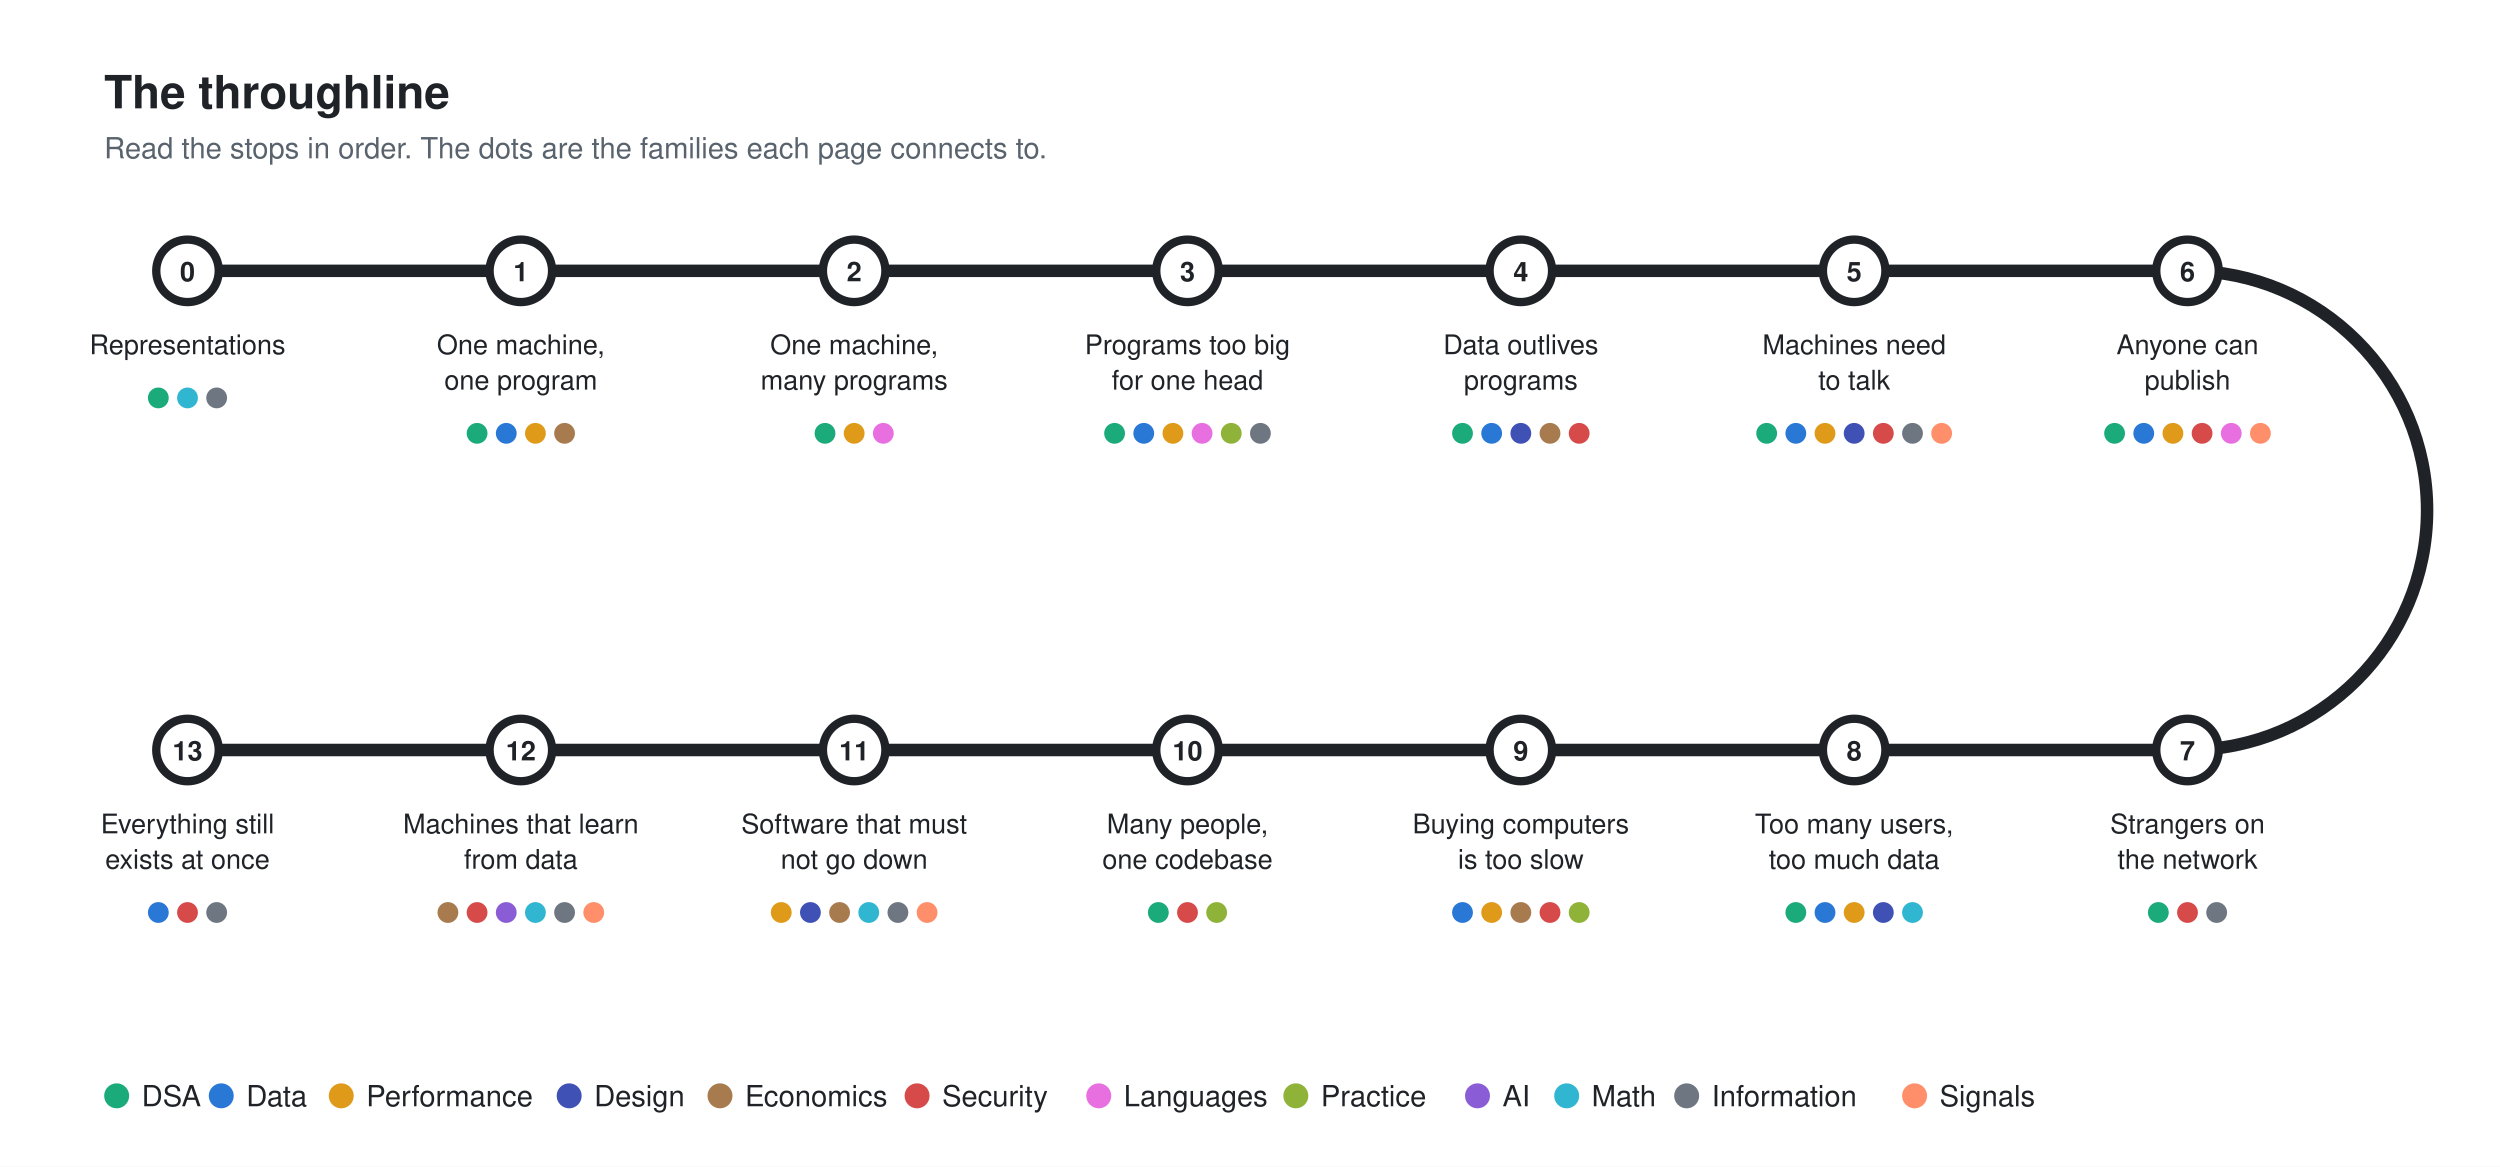
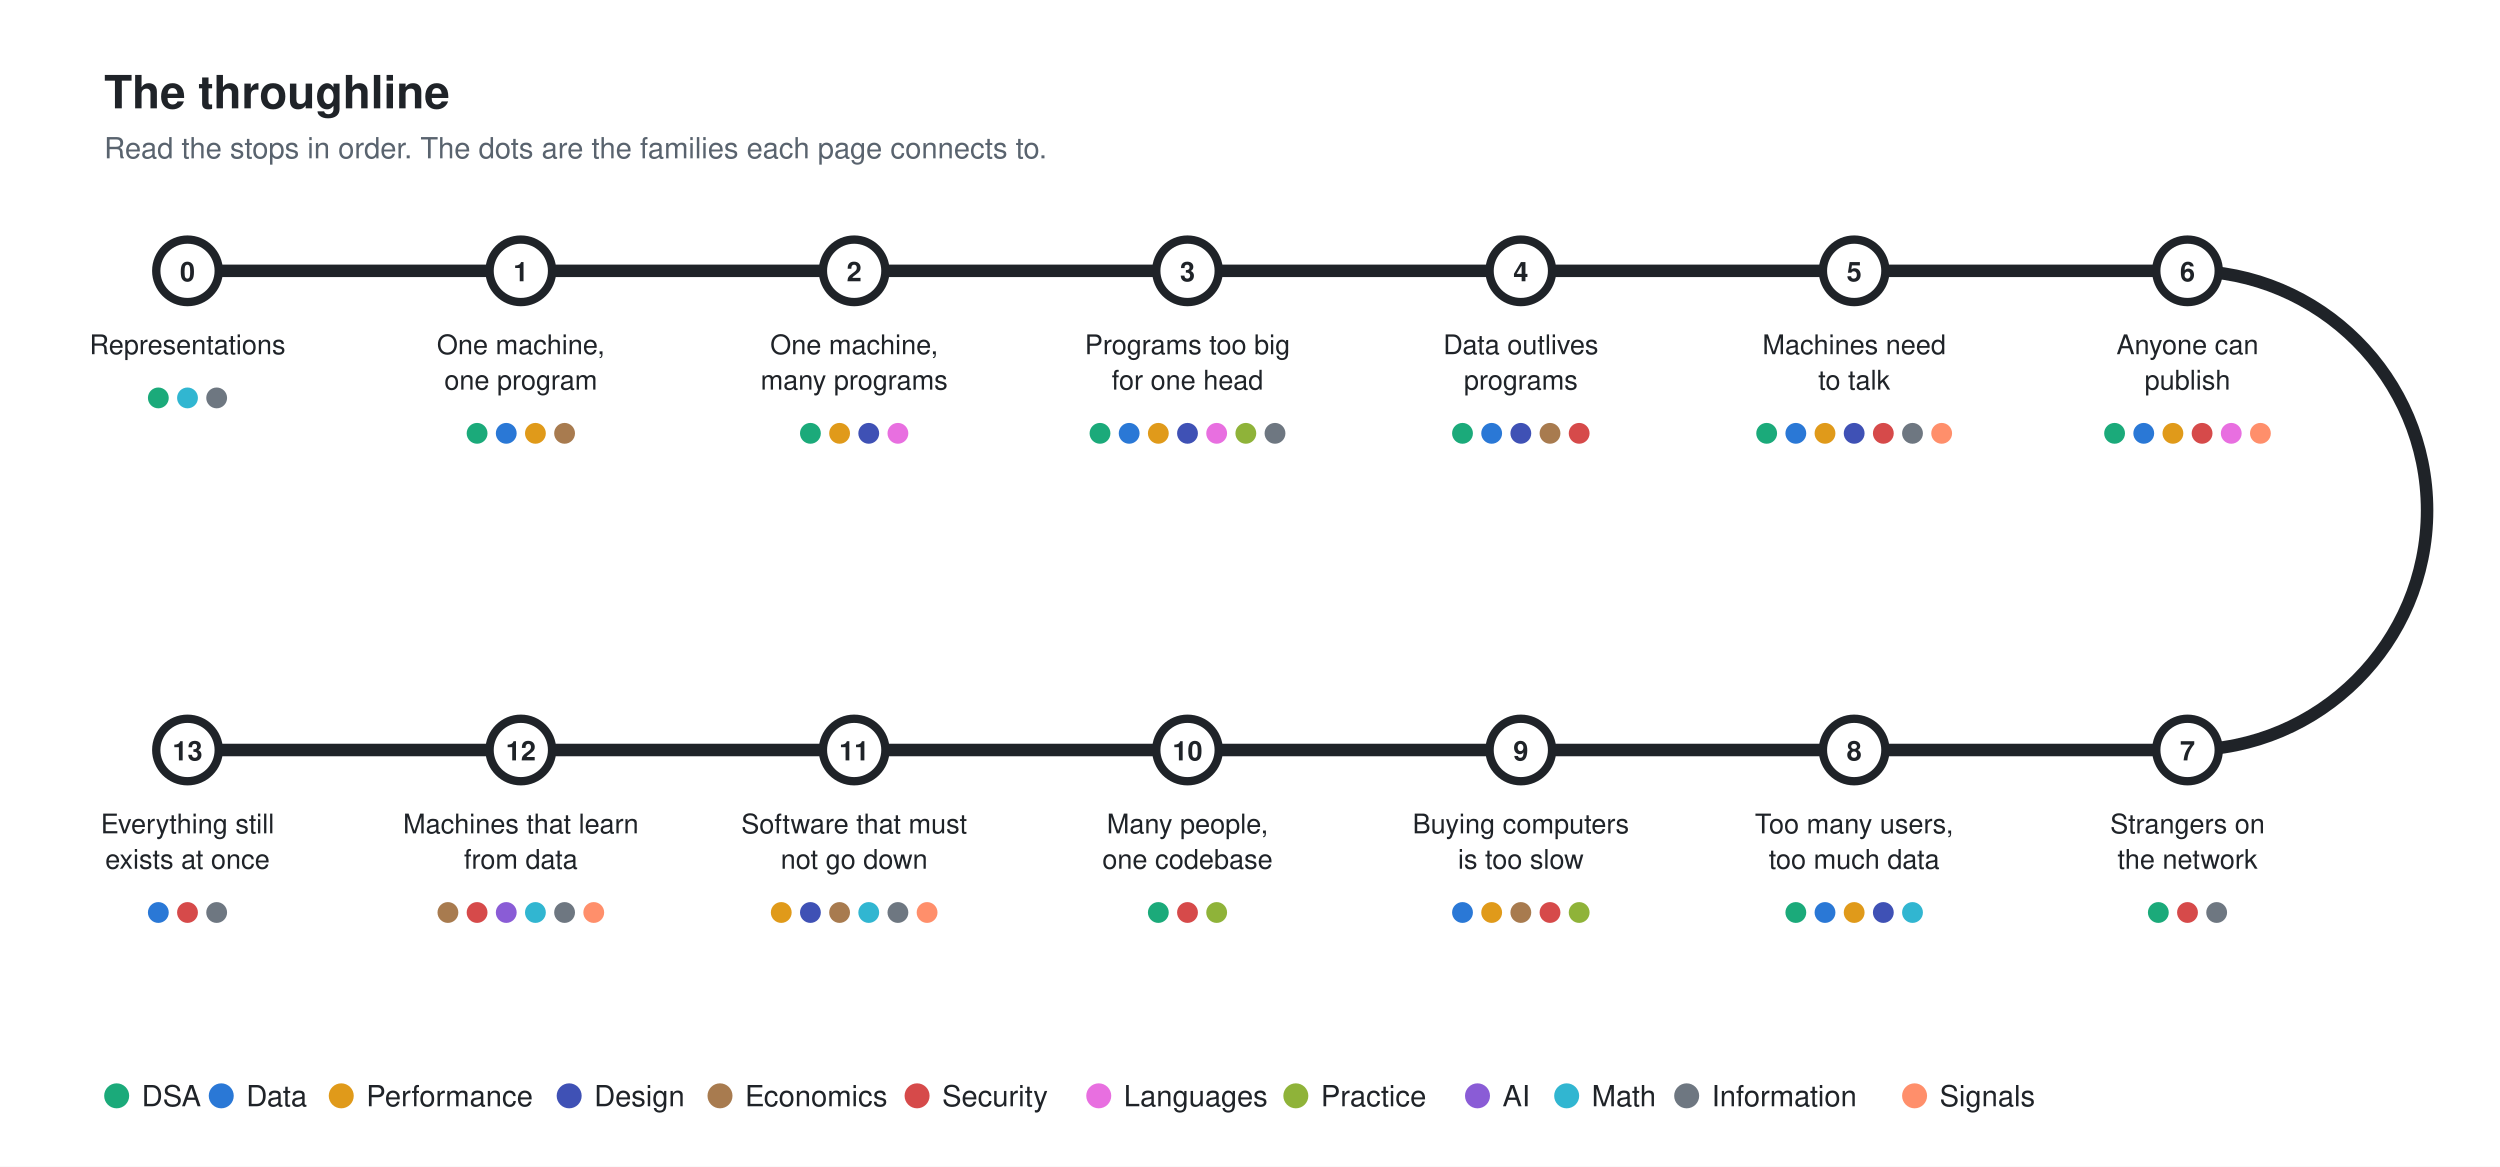
<svg xmlns="http://www.w3.org/2000/svg" viewBox="0 0 1200 560" width="1200" height="560" font-family="-apple-system, Segoe UI, Helvetica, Arial, sans-serif">
  <rect width="1200" height="560" fill="#ffffff" />
  <text x="50" y="52" font-size="22" font-weight="600" fill="#1f2328">The throughline</text>
  <text x="50" y="76" font-size="14" fill="#59636e">Read the stops in order. The dots are the families each page connects to.</text>
  <path d="M 90.0 130 H 1050.0 A 115.0 115.0 0 0 1 1050.0 360 H 90.0" fill="none" stroke="#1f2328" stroke-width="6" stroke-linecap="round" />
  <circle cx="90.0" cy="130" r="15" fill="#ffffff" stroke="#1f2328" stroke-width="4" />
  <text x="90.0" y="135" font-size="13" font-weight="700" text-anchor="middle" fill="#1f2328">0</text>
  <text x="90.0" y="170" font-size="13" text-anchor="middle" fill="#1f2328">Representations</text>
  <circle cx="76.0" cy="191" r="5" fill="#1baa7a" />
  <circle cx="90.0" cy="191" r="5" fill="#31b6d1" />
  <circle cx="104.0" cy="191" r="5" fill="#6e7781" />
  <circle cx="250.0" cy="130" r="15" fill="#ffffff" stroke="#1f2328" stroke-width="4" />
  <text x="250.0" y="135" font-size="13" font-weight="700" text-anchor="middle" fill="#1f2328">1</text>
  <text x="250.0" y="170" font-size="13" text-anchor="middle" fill="#1f2328">One machine,</text>
  <text x="250.0" y="187" font-size="13" text-anchor="middle" fill="#1f2328">one program</text>
  <circle cx="229.0" cy="208" r="5" fill="#1baa7a" />
  <circle cx="243.0" cy="208" r="5" fill="#2a78d6" />
  <circle cx="257.0" cy="208" r="5" fill="#e09a1a" />
  <circle cx="271.0" cy="208" r="5" fill="#a87b4f" />
  <circle cx="410.0" cy="130" r="15" fill="#ffffff" stroke="#1f2328" stroke-width="4" />
  <text x="410.0" y="135" font-size="13" font-weight="700" text-anchor="middle" fill="#1f2328">2</text>
  <text x="410.0" y="170" font-size="13" text-anchor="middle" fill="#1f2328">One machine,</text>
  <text x="410.0" y="187" font-size="13" text-anchor="middle" fill="#1f2328">many programs</text>
-   <circle cx="396.0" cy="208" r="5" fill="#1baa7a" />
-   <circle cx="410.0" cy="208" r="5" fill="#e09a1a" />
-   <circle cx="424.0" cy="208" r="5" fill="#e86fe0" />
+   <circle cx="389.0" cy="208" r="5" fill="#1baa7a" />
+   <circle cx="403.0" cy="208" r="5" fill="#e09a1a" />
+   <circle cx="417.0" cy="208" r="5" fill="#3f51b5" />
+   <circle cx="431.0" cy="208" r="5" fill="#e86fe0" />
  <circle cx="570.0" cy="130" r="15" fill="#ffffff" stroke="#1f2328" stroke-width="4" />
  <text x="570.0" y="135" font-size="13" font-weight="700" text-anchor="middle" fill="#1f2328">3</text>
  <text x="570.0" y="170" font-size="13" text-anchor="middle" fill="#1f2328">Programs too big</text>
  <text x="570.0" y="187" font-size="13" text-anchor="middle" fill="#1f2328">for one head</text>
-   <circle cx="535.0" cy="208" r="5" fill="#1baa7a" />
-   <circle cx="549.0" cy="208" r="5" fill="#2a78d6" />
-   <circle cx="563.0" cy="208" r="5" fill="#e09a1a" />
-   <circle cx="577.0" cy="208" r="5" fill="#e86fe0" />
-   <circle cx="591.0" cy="208" r="5" fill="#8fb339" />
-   <circle cx="605.0" cy="208" r="5" fill="#6e7781" />
+   <circle cx="528.0" cy="208" r="5" fill="#1baa7a" />
+   <circle cx="542.0" cy="208" r="5" fill="#2a78d6" />
+   <circle cx="556.0" cy="208" r="5" fill="#e09a1a" />
+   <circle cx="570.0" cy="208" r="5" fill="#3f51b5" />
+   <circle cx="584.0" cy="208" r="5" fill="#e86fe0" />
+   <circle cx="598.0" cy="208" r="5" fill="#8fb339" />
+   <circle cx="612.0" cy="208" r="5" fill="#6e7781" />
  <circle cx="730.0" cy="130" r="15" fill="#ffffff" stroke="#1f2328" stroke-width="4" />
  <text x="730.0" y="135" font-size="13" font-weight="700" text-anchor="middle" fill="#1f2328">4</text>
  <text x="730.0" y="170" font-size="13" text-anchor="middle" fill="#1f2328">Data outlives</text>
  <text x="730.0" y="187" font-size="13" text-anchor="middle" fill="#1f2328">programs</text>
  <circle cx="702.0" cy="208" r="5" fill="#1baa7a" />
  <circle cx="716.0" cy="208" r="5" fill="#2a78d6" />
  <circle cx="730.0" cy="208" r="5" fill="#3f51b5" />
  <circle cx="744.0" cy="208" r="5" fill="#a87b4f" />
  <circle cx="758.0" cy="208" r="5" fill="#d64a4a" />
  <circle cx="890.0" cy="130" r="15" fill="#ffffff" stroke="#1f2328" stroke-width="4" />
  <text x="890.0" y="135" font-size="13" font-weight="700" text-anchor="middle" fill="#1f2328">5</text>
  <text x="890.0" y="170" font-size="13" text-anchor="middle" fill="#1f2328">Machines need</text>
  <text x="890.0" y="187" font-size="13" text-anchor="middle" fill="#1f2328">to talk</text>
  <circle cx="848.0" cy="208" r="5" fill="#1baa7a" />
  <circle cx="862.0" cy="208" r="5" fill="#2a78d6" />
  <circle cx="876.0" cy="208" r="5" fill="#e09a1a" />
  <circle cx="890.0" cy="208" r="5" fill="#3f51b5" />
  <circle cx="904.0" cy="208" r="5" fill="#d64a4a" />
  <circle cx="918.0" cy="208" r="5" fill="#6e7781" />
  <circle cx="932.0" cy="208" r="5" fill="#ff8f6b" />
  <circle cx="1050.0" cy="130" r="15" fill="#ffffff" stroke="#1f2328" stroke-width="4" />
  <text x="1050.0" y="135" font-size="13" font-weight="700" text-anchor="middle" fill="#1f2328">6</text>
  <text x="1050.0" y="170" font-size="13" text-anchor="middle" fill="#1f2328">Anyone can</text>
  <text x="1050.0" y="187" font-size="13" text-anchor="middle" fill="#1f2328">publish</text>
  <circle cx="1015.0" cy="208" r="5" fill="#1baa7a" />
  <circle cx="1029.0" cy="208" r="5" fill="#2a78d6" />
  <circle cx="1043.0" cy="208" r="5" fill="#e09a1a" />
  <circle cx="1057.0" cy="208" r="5" fill="#d64a4a" />
  <circle cx="1071.0" cy="208" r="5" fill="#e86fe0" />
  <circle cx="1085.0" cy="208" r="5" fill="#ff8f6b" />
  <circle cx="1050.0" cy="360" r="15" fill="#ffffff" stroke="#1f2328" stroke-width="4" />
  <text x="1050.0" y="365" font-size="13" font-weight="700" text-anchor="middle" fill="#1f2328">7</text>
  <text x="1050.0" y="400" font-size="13" text-anchor="middle" fill="#1f2328">Strangers on</text>
  <text x="1050.0" y="417" font-size="13" text-anchor="middle" fill="#1f2328">the network</text>
  <circle cx="1036.0" cy="438" r="5" fill="#1baa7a" />
  <circle cx="1050.0" cy="438" r="5" fill="#d64a4a" />
  <circle cx="1064.0" cy="438" r="5" fill="#6e7781" />
  <circle cx="890.0" cy="360" r="15" fill="#ffffff" stroke="#1f2328" stroke-width="4" />
  <text x="890.0" y="365" font-size="13" font-weight="700" text-anchor="middle" fill="#1f2328">8</text>
  <text x="890.0" y="400" font-size="13" text-anchor="middle" fill="#1f2328">Too many users,</text>
  <text x="890.0" y="417" font-size="13" text-anchor="middle" fill="#1f2328">too much data</text>
  <circle cx="862.0" cy="438" r="5" fill="#1baa7a" />
  <circle cx="876.0" cy="438" r="5" fill="#2a78d6" />
  <circle cx="890.0" cy="438" r="5" fill="#e09a1a" />
  <circle cx="904.0" cy="438" r="5" fill="#3f51b5" />
  <circle cx="918.0" cy="438" r="5" fill="#31b6d1" />
  <circle cx="730.0" cy="360" r="15" fill="#ffffff" stroke="#1f2328" stroke-width="4" />
  <text x="730.0" y="365" font-size="13" font-weight="700" text-anchor="middle" fill="#1f2328">9</text>
  <text x="730.0" y="400" font-size="13" text-anchor="middle" fill="#1f2328">Buying computers</text>
  <text x="730.0" y="417" font-size="13" text-anchor="middle" fill="#1f2328">is too slow</text>
  <circle cx="702.0" cy="438" r="5" fill="#2a78d6" />
  <circle cx="716.0" cy="438" r="5" fill="#e09a1a" />
  <circle cx="730.0" cy="438" r="5" fill="#a87b4f" />
  <circle cx="744.0" cy="438" r="5" fill="#d64a4a" />
  <circle cx="758.0" cy="438" r="5" fill="#8fb339" />
  <circle cx="570.0" cy="360" r="15" fill="#ffffff" stroke="#1f2328" stroke-width="4" />
  <text x="570.0" y="365" font-size="13" font-weight="700" text-anchor="middle" fill="#1f2328">10</text>
  <text x="570.0" y="400" font-size="13" text-anchor="middle" fill="#1f2328">Many people,</text>
  <text x="570.0" y="417" font-size="13" text-anchor="middle" fill="#1f2328">one codebase</text>
  <circle cx="556.0" cy="438" r="5" fill="#1baa7a" />
  <circle cx="570.0" cy="438" r="5" fill="#d64a4a" />
  <circle cx="584.0" cy="438" r="5" fill="#8fb339" />
  <circle cx="410.0" cy="360" r="15" fill="#ffffff" stroke="#1f2328" stroke-width="4" />
  <text x="410.0" y="365" font-size="13" font-weight="700" text-anchor="middle" fill="#1f2328">11</text>
  <text x="410.0" y="400" font-size="13" text-anchor="middle" fill="#1f2328">Software that must</text>
  <text x="410.0" y="417" font-size="13" text-anchor="middle" fill="#1f2328">not go down</text>
  <circle cx="375.0" cy="438" r="5" fill="#e09a1a" />
  <circle cx="389.0" cy="438" r="5" fill="#3f51b5" />
  <circle cx="403.0" cy="438" r="5" fill="#a87b4f" />
  <circle cx="417.0" cy="438" r="5" fill="#31b6d1" />
  <circle cx="431.0" cy="438" r="5" fill="#6e7781" />
  <circle cx="445.0" cy="438" r="5" fill="#ff8f6b" />
  <circle cx="250.0" cy="360" r="15" fill="#ffffff" stroke="#1f2328" stroke-width="4" />
  <text x="250.0" y="365" font-size="13" font-weight="700" text-anchor="middle" fill="#1f2328">12</text>
  <text x="250.0" y="400" font-size="13" text-anchor="middle" fill="#1f2328">Machines that learn</text>
  <text x="250.0" y="417" font-size="13" text-anchor="middle" fill="#1f2328">from data</text>
  <circle cx="215.0" cy="438" r="5" fill="#a87b4f" />
  <circle cx="229.0" cy="438" r="5" fill="#d64a4a" />
  <circle cx="243.0" cy="438" r="5" fill="#8a5cd6" />
  <circle cx="257.0" cy="438" r="5" fill="#31b6d1" />
  <circle cx="271.0" cy="438" r="5" fill="#6e7781" />
  <circle cx="285.0" cy="438" r="5" fill="#ff8f6b" />
  <circle cx="90.0" cy="360" r="15" fill="#ffffff" stroke="#1f2328" stroke-width="4" />
  <text x="90.0" y="365" font-size="13" font-weight="700" text-anchor="middle" fill="#1f2328">13</text>
  <text x="90.0" y="400" font-size="13" text-anchor="middle" fill="#1f2328">Everything still</text>
  <text x="90.0" y="417" font-size="13" text-anchor="middle" fill="#1f2328">exists at once</text>
  <circle cx="76.0" cy="438" r="5" fill="#2a78d6" />
  <circle cx="90.0" cy="438" r="5" fill="#d64a4a" />
  <circle cx="104.0" cy="438" r="5" fill="#6e7781" />
  <circle cx="56" cy="526" r="6" fill="#1baa7a" />
  <text x="68" y="531" font-size="14" fill="#1f2328">DSA</text>
  <circle cx="106.2" cy="526" r="6" fill="#2a78d6" />
  <text x="118.2" y="531" font-size="14" fill="#1f2328">Data</text>
  <circle cx="163.8" cy="526" r="6" fill="#e09a1a" />
  <text x="175.8" y="531" font-size="14" fill="#1f2328">Performance</text>
  <circle cx="273.2" cy="526" r="6" fill="#3f51b5" />
  <text x="285.2" y="531" font-size="14" fill="#1f2328">Design</text>
  <circle cx="345.6" cy="526" r="6" fill="#a87b4f" />
  <text x="357.6" y="531" font-size="14" fill="#1f2328">Economics</text>
  <circle cx="440.2" cy="526" r="6" fill="#d64a4a" />
  <text x="452.2" y="531" font-size="14" fill="#1f2328">Security</text>
  <circle cx="527.4" cy="526" r="6" fill="#e86fe0" />
  <text x="539.4" y="531" font-size="14" fill="#1f2328">Languages</text>
  <circle cx="622" cy="526" r="6" fill="#8fb339" />
  <text x="634" y="531" font-size="14" fill="#1f2328">Practice</text>
  <circle cx="709.2" cy="526" r="6" fill="#8a5cd6" />
  <text x="721.2" y="531" font-size="14" fill="#1f2328">AI</text>
  <circle cx="752" cy="526" r="6" fill="#31b6d1" />
  <text x="764" y="531" font-size="14" fill="#1f2328">Math</text>
  <circle cx="809.6" cy="526" r="6" fill="#6e7781" />
  <text x="821.6" y="531" font-size="14" fill="#1f2328">Information</text>
  <circle cx="919" cy="526" r="6" fill="#ff8f6b" />
  <text x="931" y="531" font-size="14" fill="#1f2328">Signals</text>
</svg>
